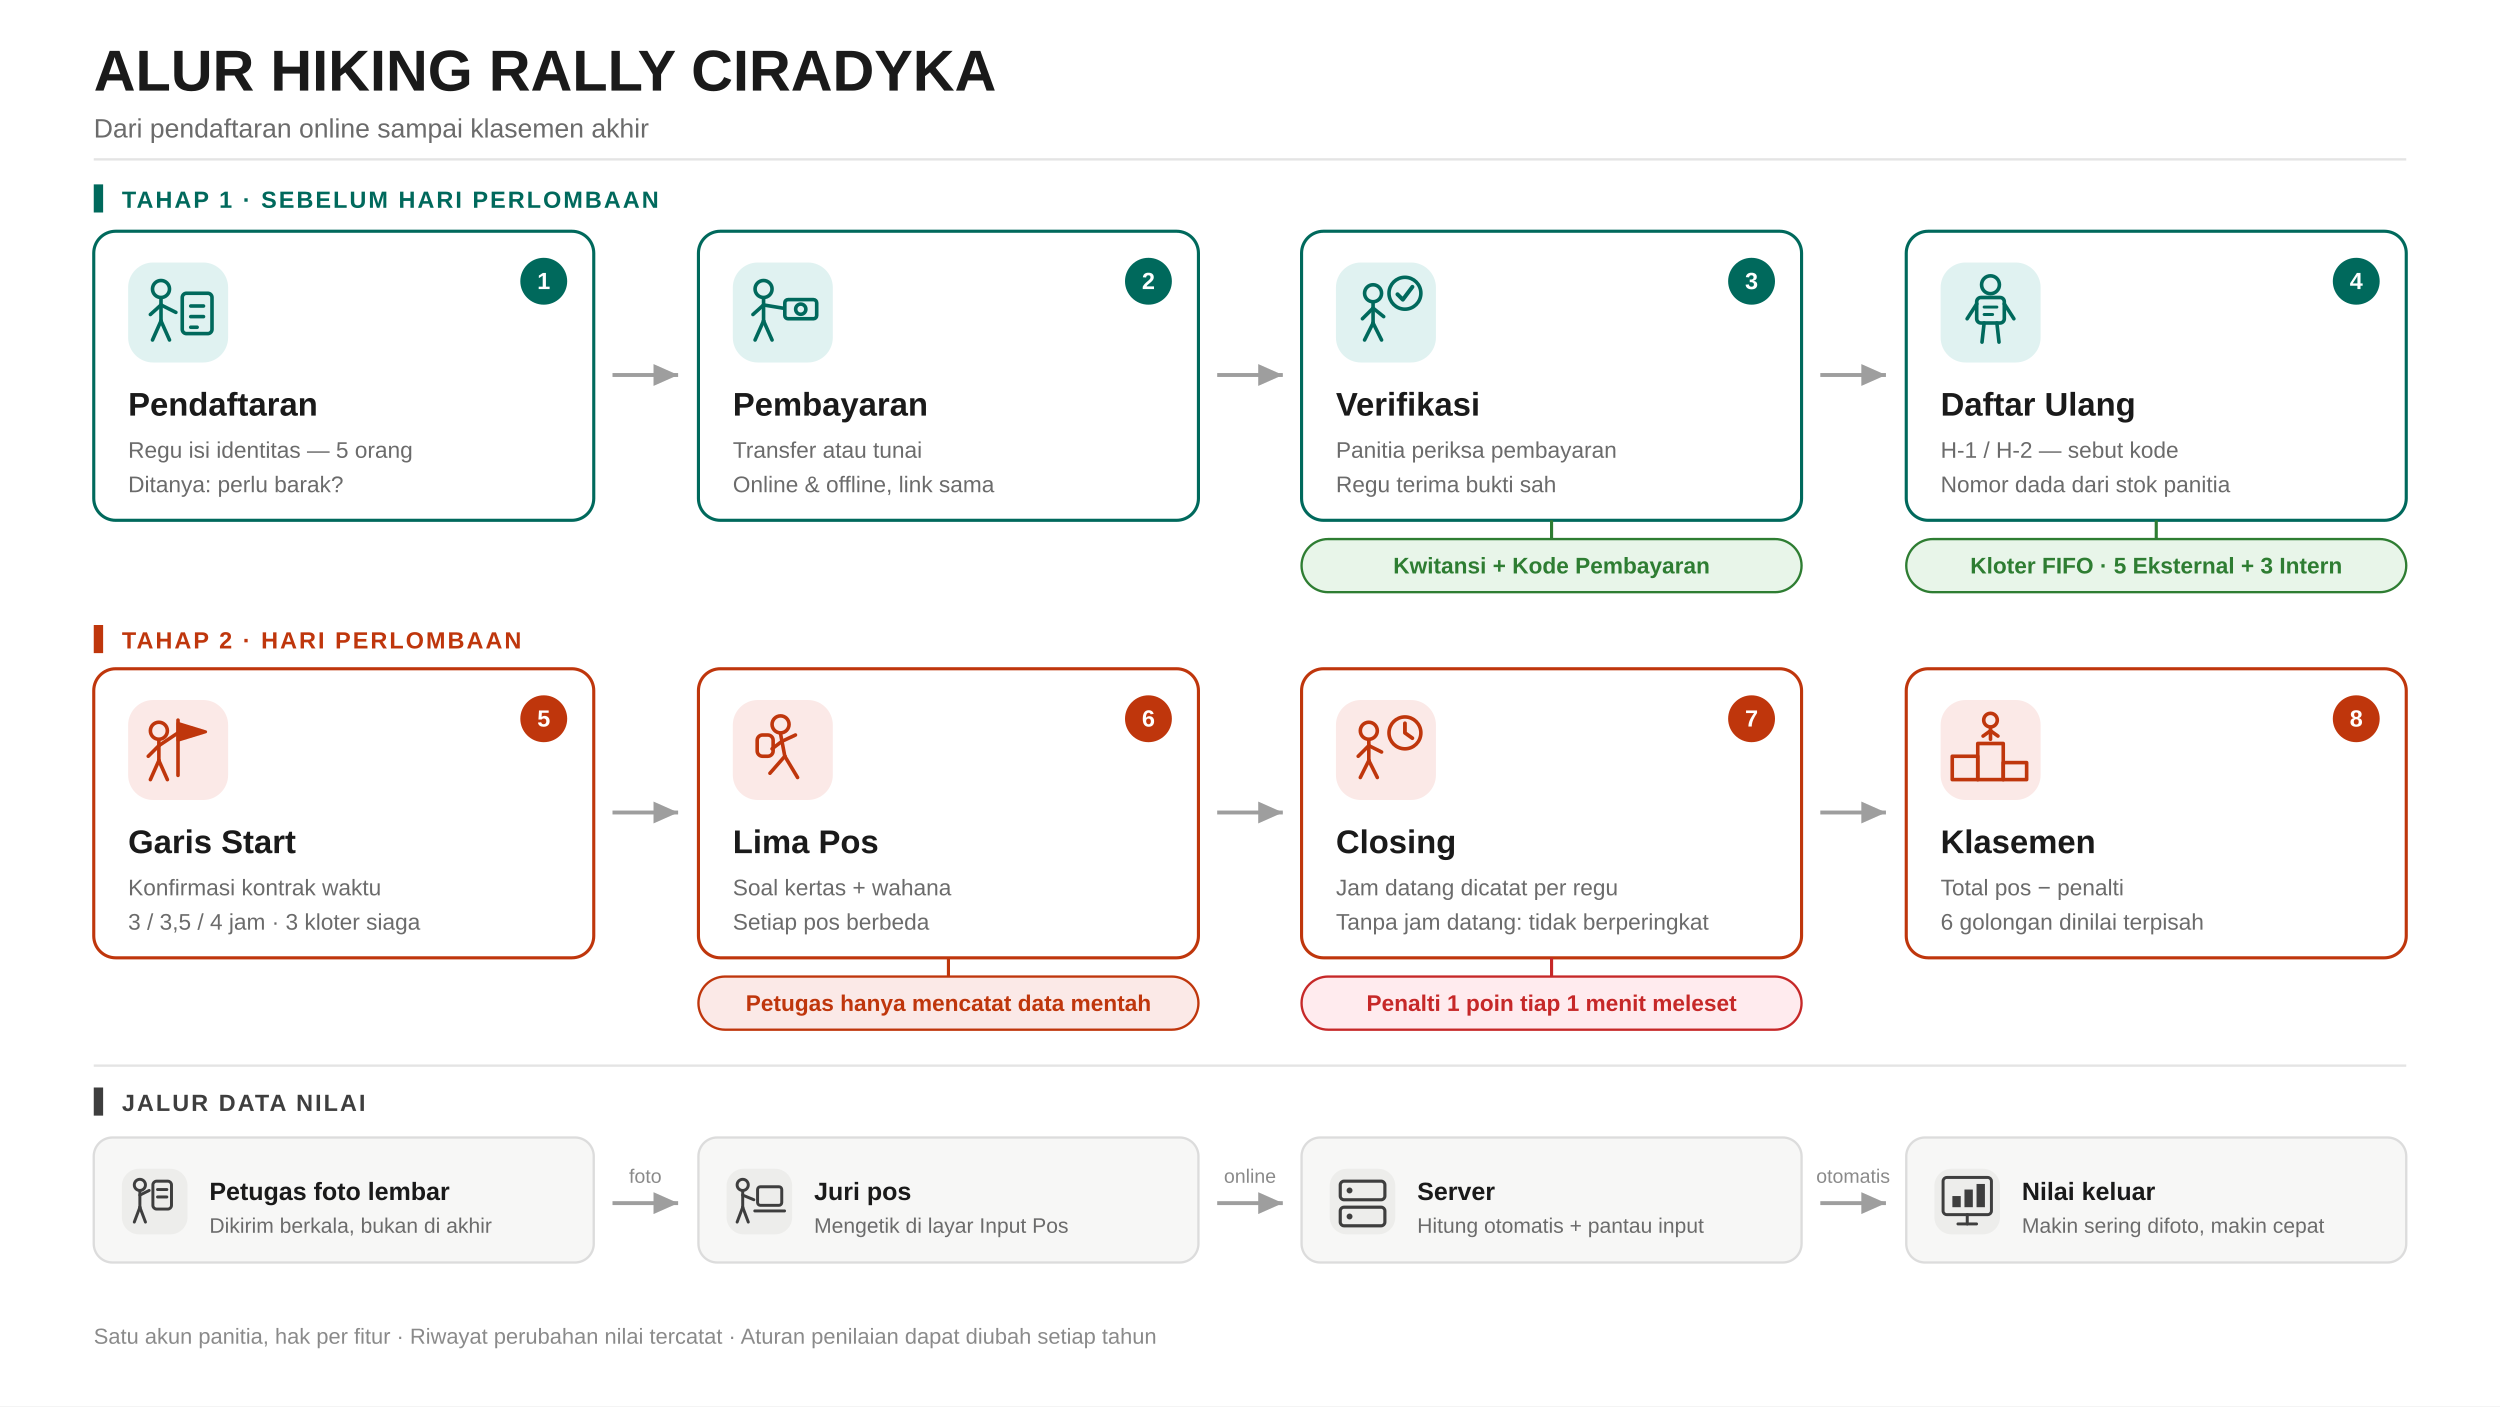
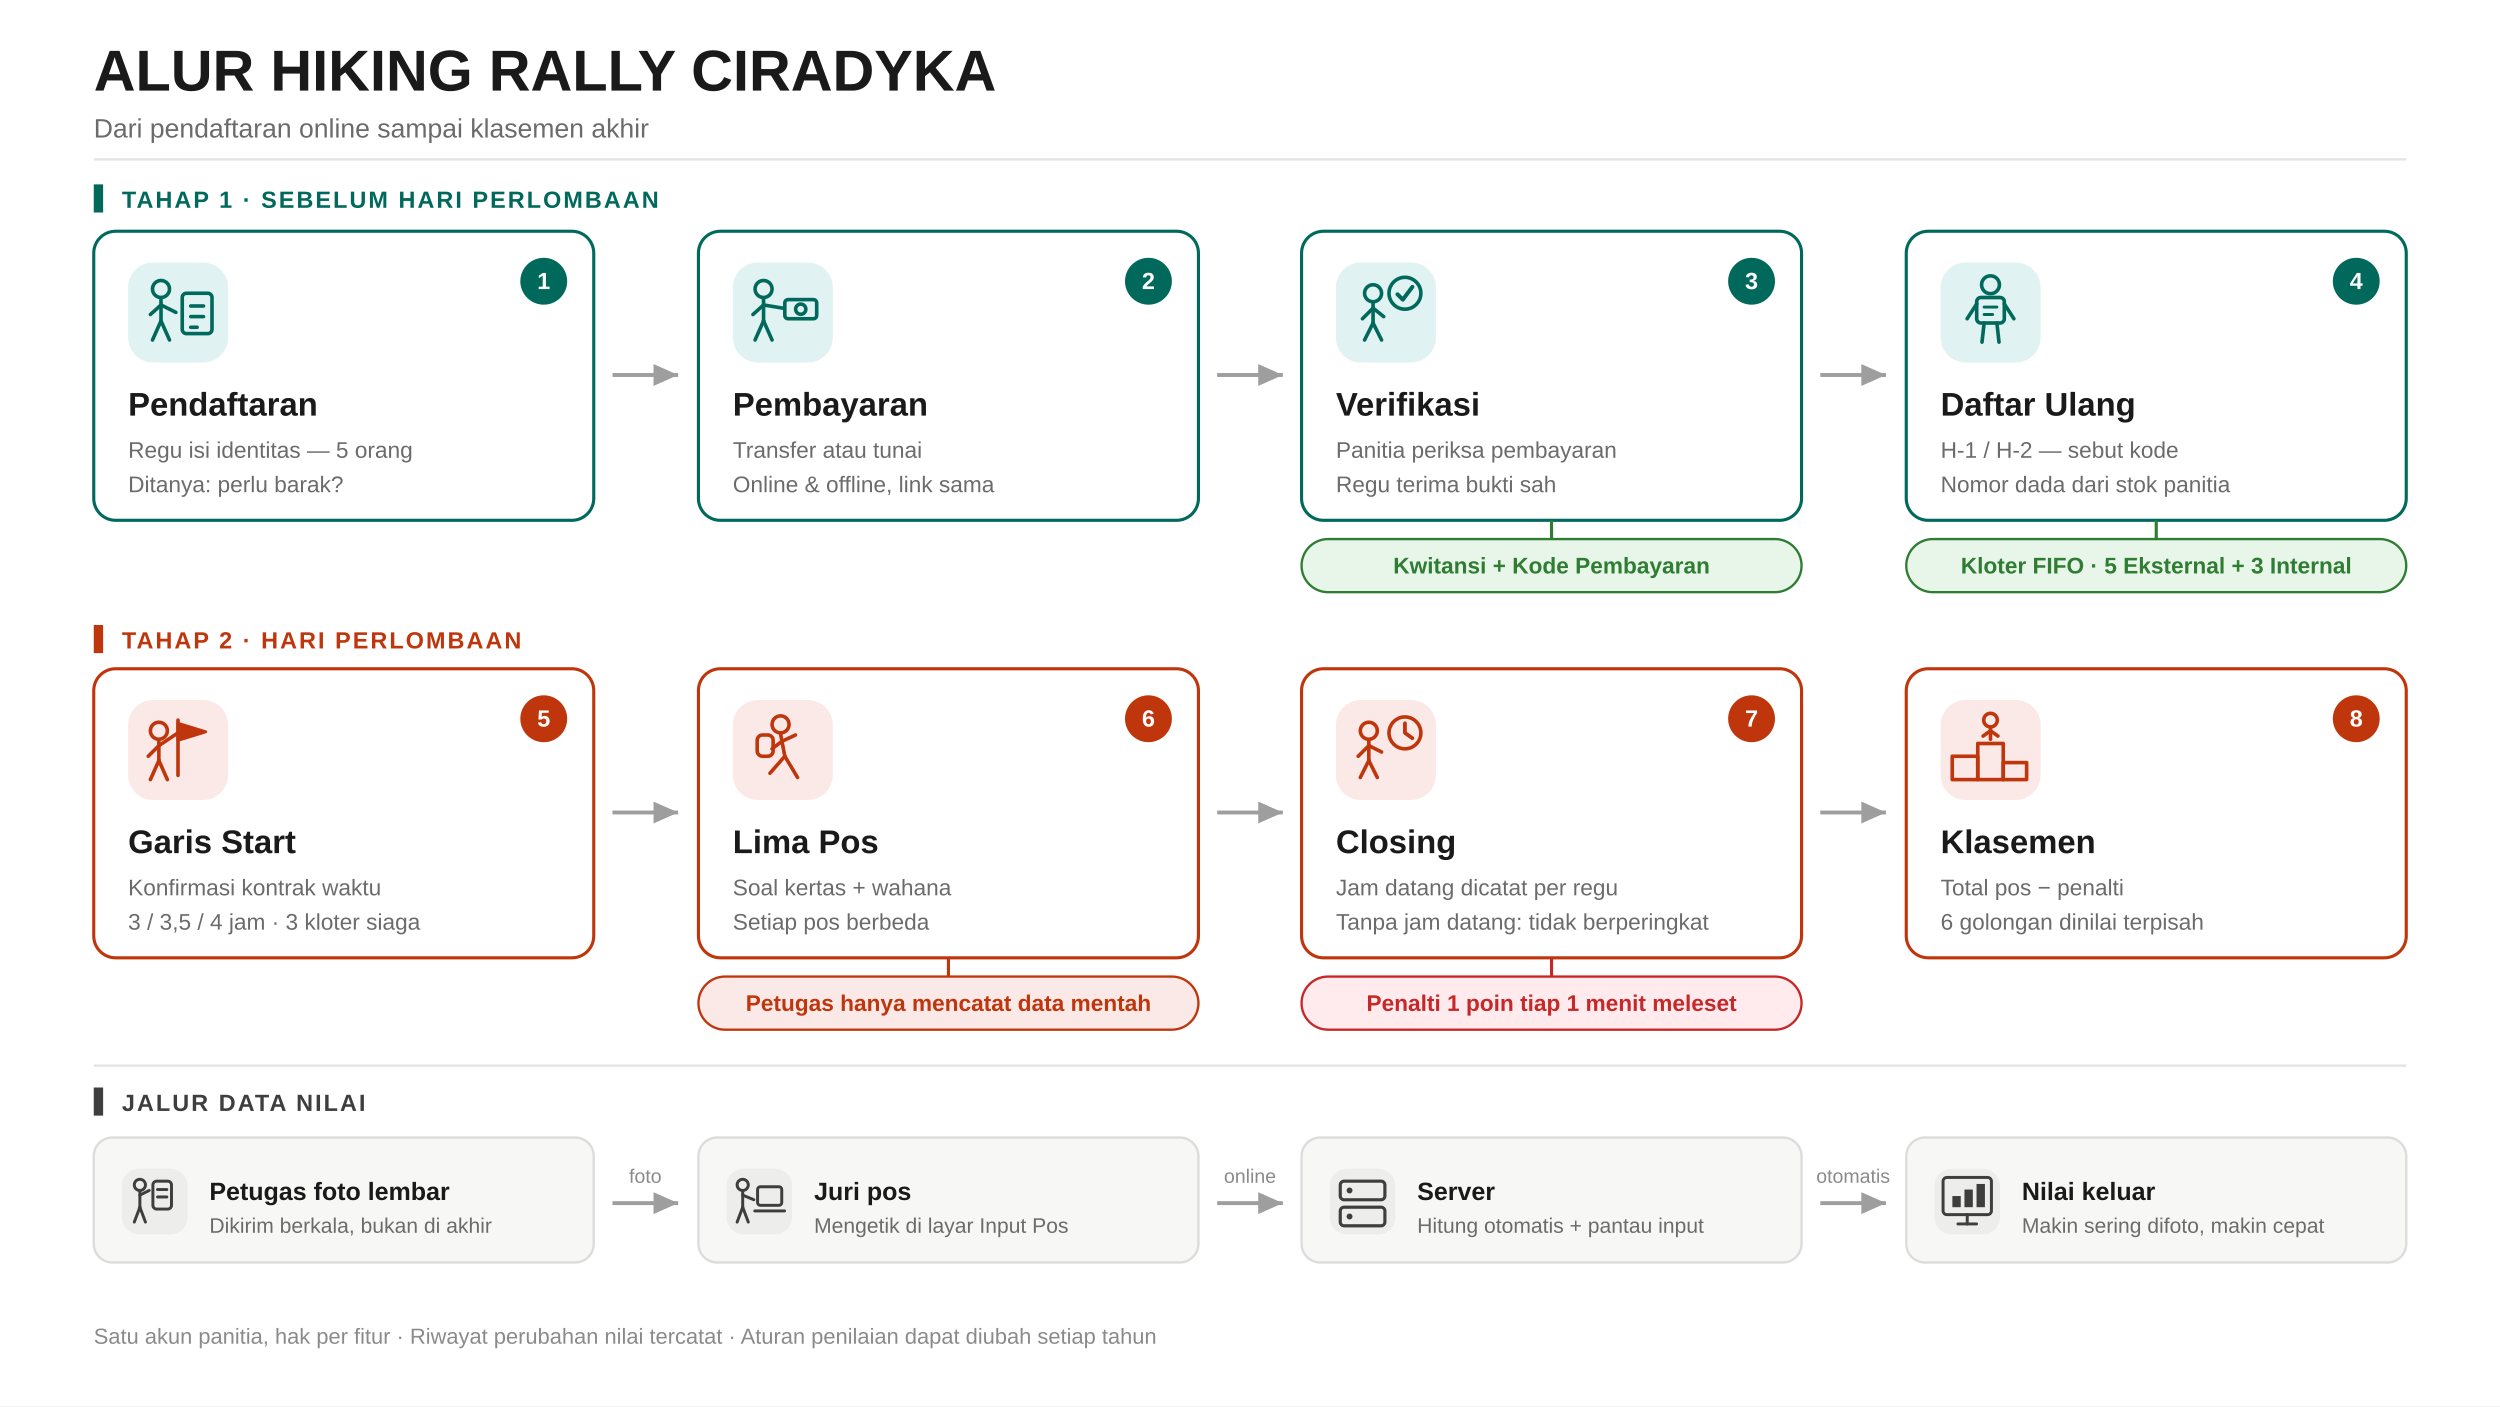
<svg xmlns="http://www.w3.org/2000/svg" viewBox="0 0 1600 900" width="1600" height="900" role="img" aria-label="Alur Hiking Rally Ciradyka dari pendaftaran online sampai klasemen akhir, dalam delapan tahap">
  <defs>
    <marker id="ar" viewBox="0 0 10 10" refX="9" refY="5" markerWidth="7" markerHeight="7" orient="auto-start-reverse">
      <path d="M0,1 L9,5 L0,9 Z" fill="#9E9E9E" />
    </marker>
  </defs>
  <rect width="1600" height="900" fill="#FFFFFF" />
  <g font-family="Segoe UI, Calibri, Arial, sans-serif">
    <text x="60" y="58" font-size="37" font-weight="700" fill="#1A1A1A">ALUR HIKING RALLY CIRADYKA</text>
    <text x="60" y="88" font-size="17" fill="#6B6B6B">Dari pendaftaran online sampai klasemen akhir</text>
    <line x1="60" y1="102" x2="1540" y2="102" stroke="#E4E4E4" stroke-width="1.5" />
    <rect x="60" y="118" width="6" height="18" fill="#00695C" />
    <text x="78" y="133" font-size="15" font-weight="700" fill="#00695C" letter-spacing="1.3">TAHAP 1  ·  SEBELUM HARI PERLOMBAAN</text>
    <g>
      <rect x="60" y="148" width="320" height="185" rx="14" fill="#FFFFFF" stroke="#00695C" stroke-width="2" />
      <rect x="82" y="168" width="64" height="64" rx="16" fill="#E0F2F1" />
      <g transform="translate(84,170) scale(1.36)" stroke="#00695C" fill="none" stroke-width="1.7" stroke-linecap="round" stroke-linejoin="round">
        <circle cx="14" cy="11" r="4" />
        <path d="M14,15.5 V26" />
        <path d="M14,18.5 L9,23" />
        <path d="M14,18.5 L21,22" />
        <path d="M14,26 L10,35" />
        <path d="M14,26 L18,35" />
        <rect x="24" y="13" width="14" height="19" rx="2" />
        <path d="M28,19 H34" />
        <path d="M28,24 H34" />
        <path d="M28,29 H31" />
      </g>
      <circle cx="348" cy="180" r="15" fill="#00695C" />
      <text x="348" y="185" font-size="15" font-weight="700" fill="#FFFFFF" text-anchor="middle">1</text>
      <text x="82" y="266" font-size="21" font-weight="700" fill="#1A1A1A">Pendaftaran</text>
      <text x="82" y="293" font-size="14.5" fill="#6B6B6B">Regu isi identitas — 5 orang</text>
      <text x="82" y="315" font-size="14.5" fill="#6B6B6B">Ditanya: perlu barak?</text>
    </g>
    <g>
      <rect x="447" y="148" width="320" height="185" rx="14" fill="#FFFFFF" stroke="#00695C" stroke-width="2" />
      <rect x="469" y="168" width="64" height="64" rx="16" fill="#E0F2F1" />
      <g transform="translate(471,170) scale(1.36)" stroke="#00695C" fill="none" stroke-width="1.7" stroke-linecap="round" stroke-linejoin="round">
        <circle cx="13" cy="11" r="4" />
        <path d="M13,15.5 V26" />
        <path d="M13,18.5 L8,23" />
        <path d="M13,18.5 L22,20" />
        <path d="M13,26 L9,35" />
        <path d="M13,26 L17,35" />
        <rect x="23" y="16" width="15" height="9" rx="1.5" />
        <circle cx="30.5" cy="20.5" r="2.4" />
      </g>
      <circle cx="735" cy="180" r="15" fill="#00695C" />
      <text x="735" y="185" font-size="15" font-weight="700" fill="#FFFFFF" text-anchor="middle">2</text>
      <text x="469" y="266" font-size="21" font-weight="700" fill="#1A1A1A">Pembayaran</text>
      <text x="469" y="293" font-size="14.5" fill="#6B6B6B">Transfer atau tunai</text>
      <text x="469" y="315" font-size="14.5" fill="#6B6B6B">Online &amp; offline, link sama</text>
    </g>
    <g>
      <rect x="833" y="148" width="320" height="185" rx="14" fill="#FFFFFF" stroke="#00695C" stroke-width="2" />
      <rect x="855" y="168" width="64" height="64" rx="16" fill="#E0F2F1" />
      <g transform="translate(857,170) scale(1.36)" stroke="#00695C" fill="none" stroke-width="1.7" stroke-linecap="round" stroke-linejoin="round">
        <circle cx="16" cy="13" r="4" />
        <path d="M16,17.5 V27" />
        <path d="M16,20 L11,25" />
        <path d="M16,20 L21,24" />
        <path d="M16,27 L12,35" />
        <path d="M16,27 L20,35" />
        <circle cx="31" cy="13" r="7.5" />
        <polyline points="27.5,13.5 30,16 34.5,10" stroke-width="1.9" />
      </g>
      <circle cx="1121" cy="180" r="15" fill="#00695C" />
      <text x="1121" y="185" font-size="15" font-weight="700" fill="#FFFFFF" text-anchor="middle">3</text>
      <text x="855" y="266" font-size="21" font-weight="700" fill="#1A1A1A">Verifikasi</text>
      <text x="855" y="293" font-size="14.5" fill="#6B6B6B">Panitia periksa pembayaran</text>
      <text x="855" y="315" font-size="14.5" fill="#6B6B6B">Regu terima bukti sah</text>
    </g>
    <g>
      <rect x="1220" y="148" width="320" height="185" rx="14" fill="#FFFFFF" stroke="#00695C" stroke-width="2" />
      <rect x="1242" y="168" width="64" height="64" rx="16" fill="#E0F2F1" />
      <g transform="translate(1244,170) scale(1.36)" stroke="#00695C" fill="none" stroke-width="1.7" stroke-linecap="round" stroke-linejoin="round">
        <circle cx="22" cy="9" r="4.2" />
        <rect x="15.5" y="15" width="13" height="12" rx="2" />
        <path d="M15.5,18 L11,25" />
        <path d="M28.5,18 L33,25" />
        <path d="M19,27 L18,36" />
        <path d="M25,27 L26,36" />
        <path d="M19,19.5 H25" stroke-width="1.4" />
        <path d="M19,23 H23" stroke-width="1.4" />
      </g>
      <circle cx="1508" cy="180" r="15" fill="#00695C" />
      <text x="1508" y="185" font-size="15" font-weight="700" fill="#FFFFFF" text-anchor="middle">4</text>
      <text x="1242" y="266" font-size="21" font-weight="700" fill="#1A1A1A">Daftar Ulang</text>
      <text x="1242" y="293" font-size="14.5" fill="#6B6B6B">H-1 / H-2 — sebut kode</text>
      <text x="1242" y="315" font-size="14.5" fill="#6B6B6B">Nomor dada dari stok panitia</text>
    </g>
    <g stroke="#9E9E9E" stroke-width="2.5" marker-end="url(#ar)">
      <line x1="392" y1="240" x2="434" y2="240" />
      <line x1="779" y1="240" x2="821" y2="240" />
      <line x1="1165" y1="240" x2="1207" y2="240" />
    </g>
    <g>
      <line x1="993" y1="333" x2="993" y2="345" stroke="#2E7D32" stroke-width="2" />
      <rect x="833" y="345" width="320" height="34" rx="17" fill="#E8F5E9" stroke="#2E7D32" stroke-width="1.5" />
      <text x="993" y="367" font-size="14.5" font-weight="600" fill="#2E7D32" text-anchor="middle">Kwitansi + Kode Pembayaran</text>
    </g>
    <g>
      <line x1="1380" y1="333" x2="1380" y2="345" stroke="#2E7D32" stroke-width="2" />
      <rect x="1220" y="345" width="320" height="34" rx="17" fill="#E8F5E9" stroke="#2E7D32" stroke-width="1.5" />
-       <text x="1380" y="367" font-size="14.5" font-weight="600" fill="#2E7D32" text-anchor="middle">Kloter FIFO · 5 Eksternal + 3 Intern</text>
+       <text x="1380" y="367" font-size="14.5" font-weight="600" fill="#2E7D32" text-anchor="middle">Kloter FIFO · 5 Eksternal + 3 Internal</text>
    </g>
    <rect x="60" y="400" width="6" height="18" fill="#BF360C" />
    <text x="78" y="415" font-size="15" font-weight="700" fill="#BF360C" letter-spacing="1.3">TAHAP 2  ·  HARI PERLOMBAAN</text>
    <g>
      <rect x="60" y="428" width="320" height="185" rx="14" fill="#FFFFFF" stroke="#BF360C" stroke-width="2" />
      <rect x="82" y="448" width="64" height="64" rx="16" fill="#FBE9E7" />
      <g transform="translate(84,450) scale(1.36)" stroke="#BF360C" fill="none" stroke-width="1.7" stroke-linecap="round" stroke-linejoin="round">
        <circle cx="13" cy="13" r="4" />
        <path d="M13,17.5 V27" />
        <path d="M13,20 L8,25" />
        <path d="M13,20 L22,14" />
        <path d="M13,27 L9,36" />
        <path d="M13,27 L17,36" />
        <path d="M22,8 V34" />
        <path d="M22,9.5 L35,13.5 L22,17.5 Z" fill="#BF360C" stroke-width="1.4" />
      </g>
      <circle cx="348" cy="460" r="15" fill="#BF360C" />
      <text x="348" y="465" font-size="15" font-weight="700" fill="#FFFFFF" text-anchor="middle">5</text>
      <text x="82" y="546" font-size="21" font-weight="700" fill="#1A1A1A">Garis Start</text>
      <text x="82" y="573" font-size="14.5" fill="#6B6B6B">Konfirmasi kontrak waktu</text>
      <text x="82" y="595" font-size="14.5" fill="#6B6B6B">3 / 3,5 / 4 jam · 3 kloter siaga</text>
    </g>
    <g>
      <rect x="447" y="428" width="320" height="185" rx="14" fill="#FFFFFF" stroke="#BF360C" stroke-width="2" />
      <rect x="469" y="448" width="64" height="64" rx="16" fill="#FBE9E7" />
      <g transform="translate(471,450) scale(1.36)" stroke="#BF360C" fill="none" stroke-width="1.7" stroke-linecap="round" stroke-linejoin="round">
        <circle cx="21" cy="10" r="4" />
        <rect x="10" y="15" width="7.5" height="10" rx="2.5" />
        <path d="M21,14.5 L23,25" />
        <path d="M21.6,18 L28,15" />
        <path d="M21.6,18 L17,21.5" />
        <path d="M23,25 L29,35" />
        <path d="M23,25 L16,33" />
      </g>
      <circle cx="735" cy="460" r="15" fill="#BF360C" />
      <text x="735" y="465" font-size="15" font-weight="700" fill="#FFFFFF" text-anchor="middle">6</text>
      <text x="469" y="546" font-size="21" font-weight="700" fill="#1A1A1A">Lima Pos</text>
      <text x="469" y="573" font-size="14.5" fill="#6B6B6B">Soal kertas + wahana</text>
      <text x="469" y="595" font-size="14.5" fill="#6B6B6B">Setiap pos berbeda</text>
    </g>
    <g>
      <rect x="833" y="428" width="320" height="185" rx="14" fill="#FFFFFF" stroke="#BF360C" stroke-width="2" />
      <rect x="855" y="448" width="64" height="64" rx="16" fill="#FBE9E7" />
      <g transform="translate(857,450) scale(1.36)" stroke="#BF360C" fill="none" stroke-width="1.7" stroke-linecap="round" stroke-linejoin="round">
        <circle cx="14" cy="13" r="4" />
        <path d="M14,17.5 V27" />
        <path d="M14,20 L9,25" />
        <path d="M14,20 L20,23" />
        <path d="M14,27 L10,35" />
        <path d="M14,27 L18,35" />
        <circle cx="31" cy="14" r="7.5" />
        <polyline points="31,9.5 31,14 34.5,16.5" stroke-width="1.8" />
      </g>
      <circle cx="1121" cy="460" r="15" fill="#BF360C" />
      <text x="1121" y="465" font-size="15" font-weight="700" fill="#FFFFFF" text-anchor="middle">7</text>
      <text x="855" y="546" font-size="21" font-weight="700" fill="#1A1A1A">Closing</text>
      <text x="855" y="573" font-size="14.5" fill="#6B6B6B">Jam datang dicatat per regu</text>
      <text x="855" y="595" font-size="14.5" fill="#6B6B6B">Tanpa jam datang: tidak berperingkat</text>
    </g>
    <g>
      <rect x="1220" y="428" width="320" height="185" rx="14" fill="#FFFFFF" stroke="#BF360C" stroke-width="2" />
      <rect x="1242" y="448" width="64" height="64" rx="16" fill="#FBE9E7" />
      <g transform="translate(1244,450) scale(1.36)" stroke="#BF360C" fill="none" stroke-width="1.7" stroke-linecap="round" stroke-linejoin="round">
        <circle cx="22" cy="8" r="3.2" />
        <path d="M22,11.5 V17" />
        <path d="M22,13 L18.5,15.5" />
        <path d="M22,13 L25.5,15.5" />
        <rect x="16" y="19" width="12" height="17" />
        <rect x="4" y="25" width="12" height="11" />
        <rect x="28" y="28" width="11" height="8" />
      </g>
      <circle cx="1508" cy="460" r="15" fill="#BF360C" />
      <text x="1508" y="465" font-size="15" font-weight="700" fill="#FFFFFF" text-anchor="middle">8</text>
      <text x="1242" y="546" font-size="21" font-weight="700" fill="#1A1A1A">Klasemen</text>
      <text x="1242" y="573" font-size="14.5" fill="#6B6B6B">Total pos − penalti</text>
      <text x="1242" y="595" font-size="14.5" fill="#6B6B6B">6 golongan dinilai terpisah</text>
    </g>
    <g stroke="#9E9E9E" stroke-width="2.5" marker-end="url(#ar)">
      <line x1="392" y1="520" x2="434" y2="520" />
      <line x1="779" y1="520" x2="821" y2="520" />
      <line x1="1165" y1="520" x2="1207" y2="520" />
    </g>
    <g>
      <line x1="607" y1="613" x2="607" y2="625" stroke="#BF360C" stroke-width="2" />
      <rect x="447" y="625" width="320" height="34" rx="17" fill="#FBE9E7" stroke="#BF360C" stroke-width="1.5" />
      <text x="607" y="647" font-size="14.5" font-weight="600" fill="#BF360C" text-anchor="middle">Petugas hanya mencatat data mentah</text>
    </g>
    <g>
      <line x1="993" y1="613" x2="993" y2="625" stroke="#C62828" stroke-width="2" />
      <rect x="833" y="625" width="320" height="34" rx="17" fill="#FFEBEE" stroke="#C62828" stroke-width="1.5" />
      <text x="993" y="647" font-size="14.5" font-weight="600" fill="#C62828" text-anchor="middle">Penalti 1 poin tiap 1 menit meleset</text>
    </g>
    <line x1="60" y1="682" x2="1540" y2="682" stroke="#E4E4E4" stroke-width="1.5" />
    <rect x="60" y="696" width="6" height="18" fill="#3E3E3E" />
    <text x="78" y="711" font-size="15" font-weight="700" fill="#3E3E3E" letter-spacing="1.3">JALUR DATA NILAI</text>
    <g>
      <rect x="60" y="728" width="320" height="80" rx="12" fill="#F7F7F6" stroke="#DCDCDC" stroke-width="1.5" />
      <rect x="78" y="748" width="42" height="42" rx="11" fill="#EDEDEB" />
      <g transform="translate(80,750) scale(1.19)" stroke="#3E3E3E" fill="none" stroke-width="1.6" stroke-linecap="round" stroke-linejoin="round">
        <circle cx="8" cy="7" r="3" />
        <path d="M8,10 V19" />
        <path d="M8,12.5 L13,10" />
        <path d="M8,19 L5,27" />
        <path d="M8,19 L11,27" />
        <rect x="15" y="5" width="10" height="15" rx="2" />
        <path d="M17.5,9.5 H22.5" />
        <path d="M17.5,13.5 H22.5" />
      </g>
      <text x="134" y="768" font-size="16" font-weight="700" fill="#1A1A1A">Petugas foto lembar</text>
      <text x="134" y="789" font-size="13.5" fill="#6B6B6B">Dikirim berkala, bukan di akhir</text>
    </g>
    <g>
      <rect x="447" y="728" width="320" height="80" rx="12" fill="#F7F7F6" stroke="#DCDCDC" stroke-width="1.5" />
      <rect x="465" y="748" width="42" height="42" rx="11" fill="#EDEDEB" />
      <g transform="translate(467,750) scale(1.19)" stroke="#3E3E3E" fill="none" stroke-width="1.6" stroke-linecap="round" stroke-linejoin="round">
        <circle cx="7" cy="7" r="3" />
        <path d="M7,10 V19" />
        <path d="M7,12.5 L13,15" />
        <path d="M7,19 L4,27" />
        <path d="M7,19 L10,27" />
        <rect x="15" y="8" width="13" height="10" rx="1.5" />
        <path d="M13.5,21 H29.5" />
      </g>
      <text x="521" y="768" font-size="16" font-weight="700" fill="#1A1A1A">Juri pos</text>
      <text x="521" y="789" font-size="13.5" fill="#6B6B6B">Mengetik di layar Input Pos</text>
    </g>
    <g>
      <rect x="833" y="728" width="320" height="80" rx="12" fill="#F7F7F6" stroke="#DCDCDC" stroke-width="1.5" />
      <rect x="851" y="748" width="42" height="42" rx="11" fill="#EDEDEB" />
      <g transform="translate(853,750) scale(1.19)" stroke="#3E3E3E" fill="none" stroke-width="1.7">
        <rect x="4" y="5" width="24" height="10" rx="2" />
        <rect x="4" y="19" width="24" height="10" rx="2" />
        <circle cx="9" cy="10" r="1.6" fill="#3E3E3E" stroke="none" />
        <circle cx="9" cy="24" r="1.6" fill="#3E3E3E" stroke="none" />
      </g>
      <text x="907" y="768" font-size="16" font-weight="700" fill="#1A1A1A">Server</text>
      <text x="907" y="789" font-size="13.5" fill="#6B6B6B">Hitung otomatis + pantau input</text>
    </g>
    <g>
      <rect x="1220" y="728" width="320" height="80" rx="12" fill="#F7F7F6" stroke="#DCDCDC" stroke-width="1.5" />
      <rect x="1238" y="748" width="42" height="42" rx="11" fill="#EDEDEB" />
      <g transform="translate(1240,750) scale(1.19)" stroke="#3E3E3E" fill="none" stroke-width="1.6" stroke-linecap="round" stroke-linejoin="round">
        <rect x="3" y="3" width="26" height="20" rx="2" />
        <rect x="8" y="13" width="4.5" height="6" fill="#3E3E3E" stroke="none" />
        <rect x="14.5" y="9.5" width="4.5" height="9.5" fill="#3E3E3E" stroke="none" />
        <rect x="21" y="6.5" width="4.5" height="12.5" fill="#3E3E3E" stroke="none" />
        <path d="M16,23 V28" />
        <path d="M11,28 H21" />
      </g>
      <text x="1294" y="768" font-size="16" font-weight="700" fill="#1A1A1A">Nilai keluar</text>
      <text x="1294" y="789" font-size="13.5" fill="#6B6B6B">Makin sering difoto, makin cepat</text>
    </g>
    <g stroke="#9E9E9E" stroke-width="2.5" marker-end="url(#ar)">
      <line x1="392" y1="770" x2="434" y2="770" />
      <line x1="779" y1="770" x2="821" y2="770" />
      <line x1="1165" y1="770" x2="1207" y2="770" />
    </g>
    <g font-size="12.5" fill="#8A8A8A" text-anchor="middle">
      <text x="413" y="757">foto</text>
      <text x="800" y="757">online</text>
      <text x="1186" y="757">otomatis</text>
    </g>
    <text x="60" y="860" font-size="14" fill="#8A8A8A">Satu akun panitia, hak per fitur  ·  Riwayat perubahan nilai tercatat  ·  Aturan penilaian dapat diubah setiap tahun</text>
  </g>
</svg>
